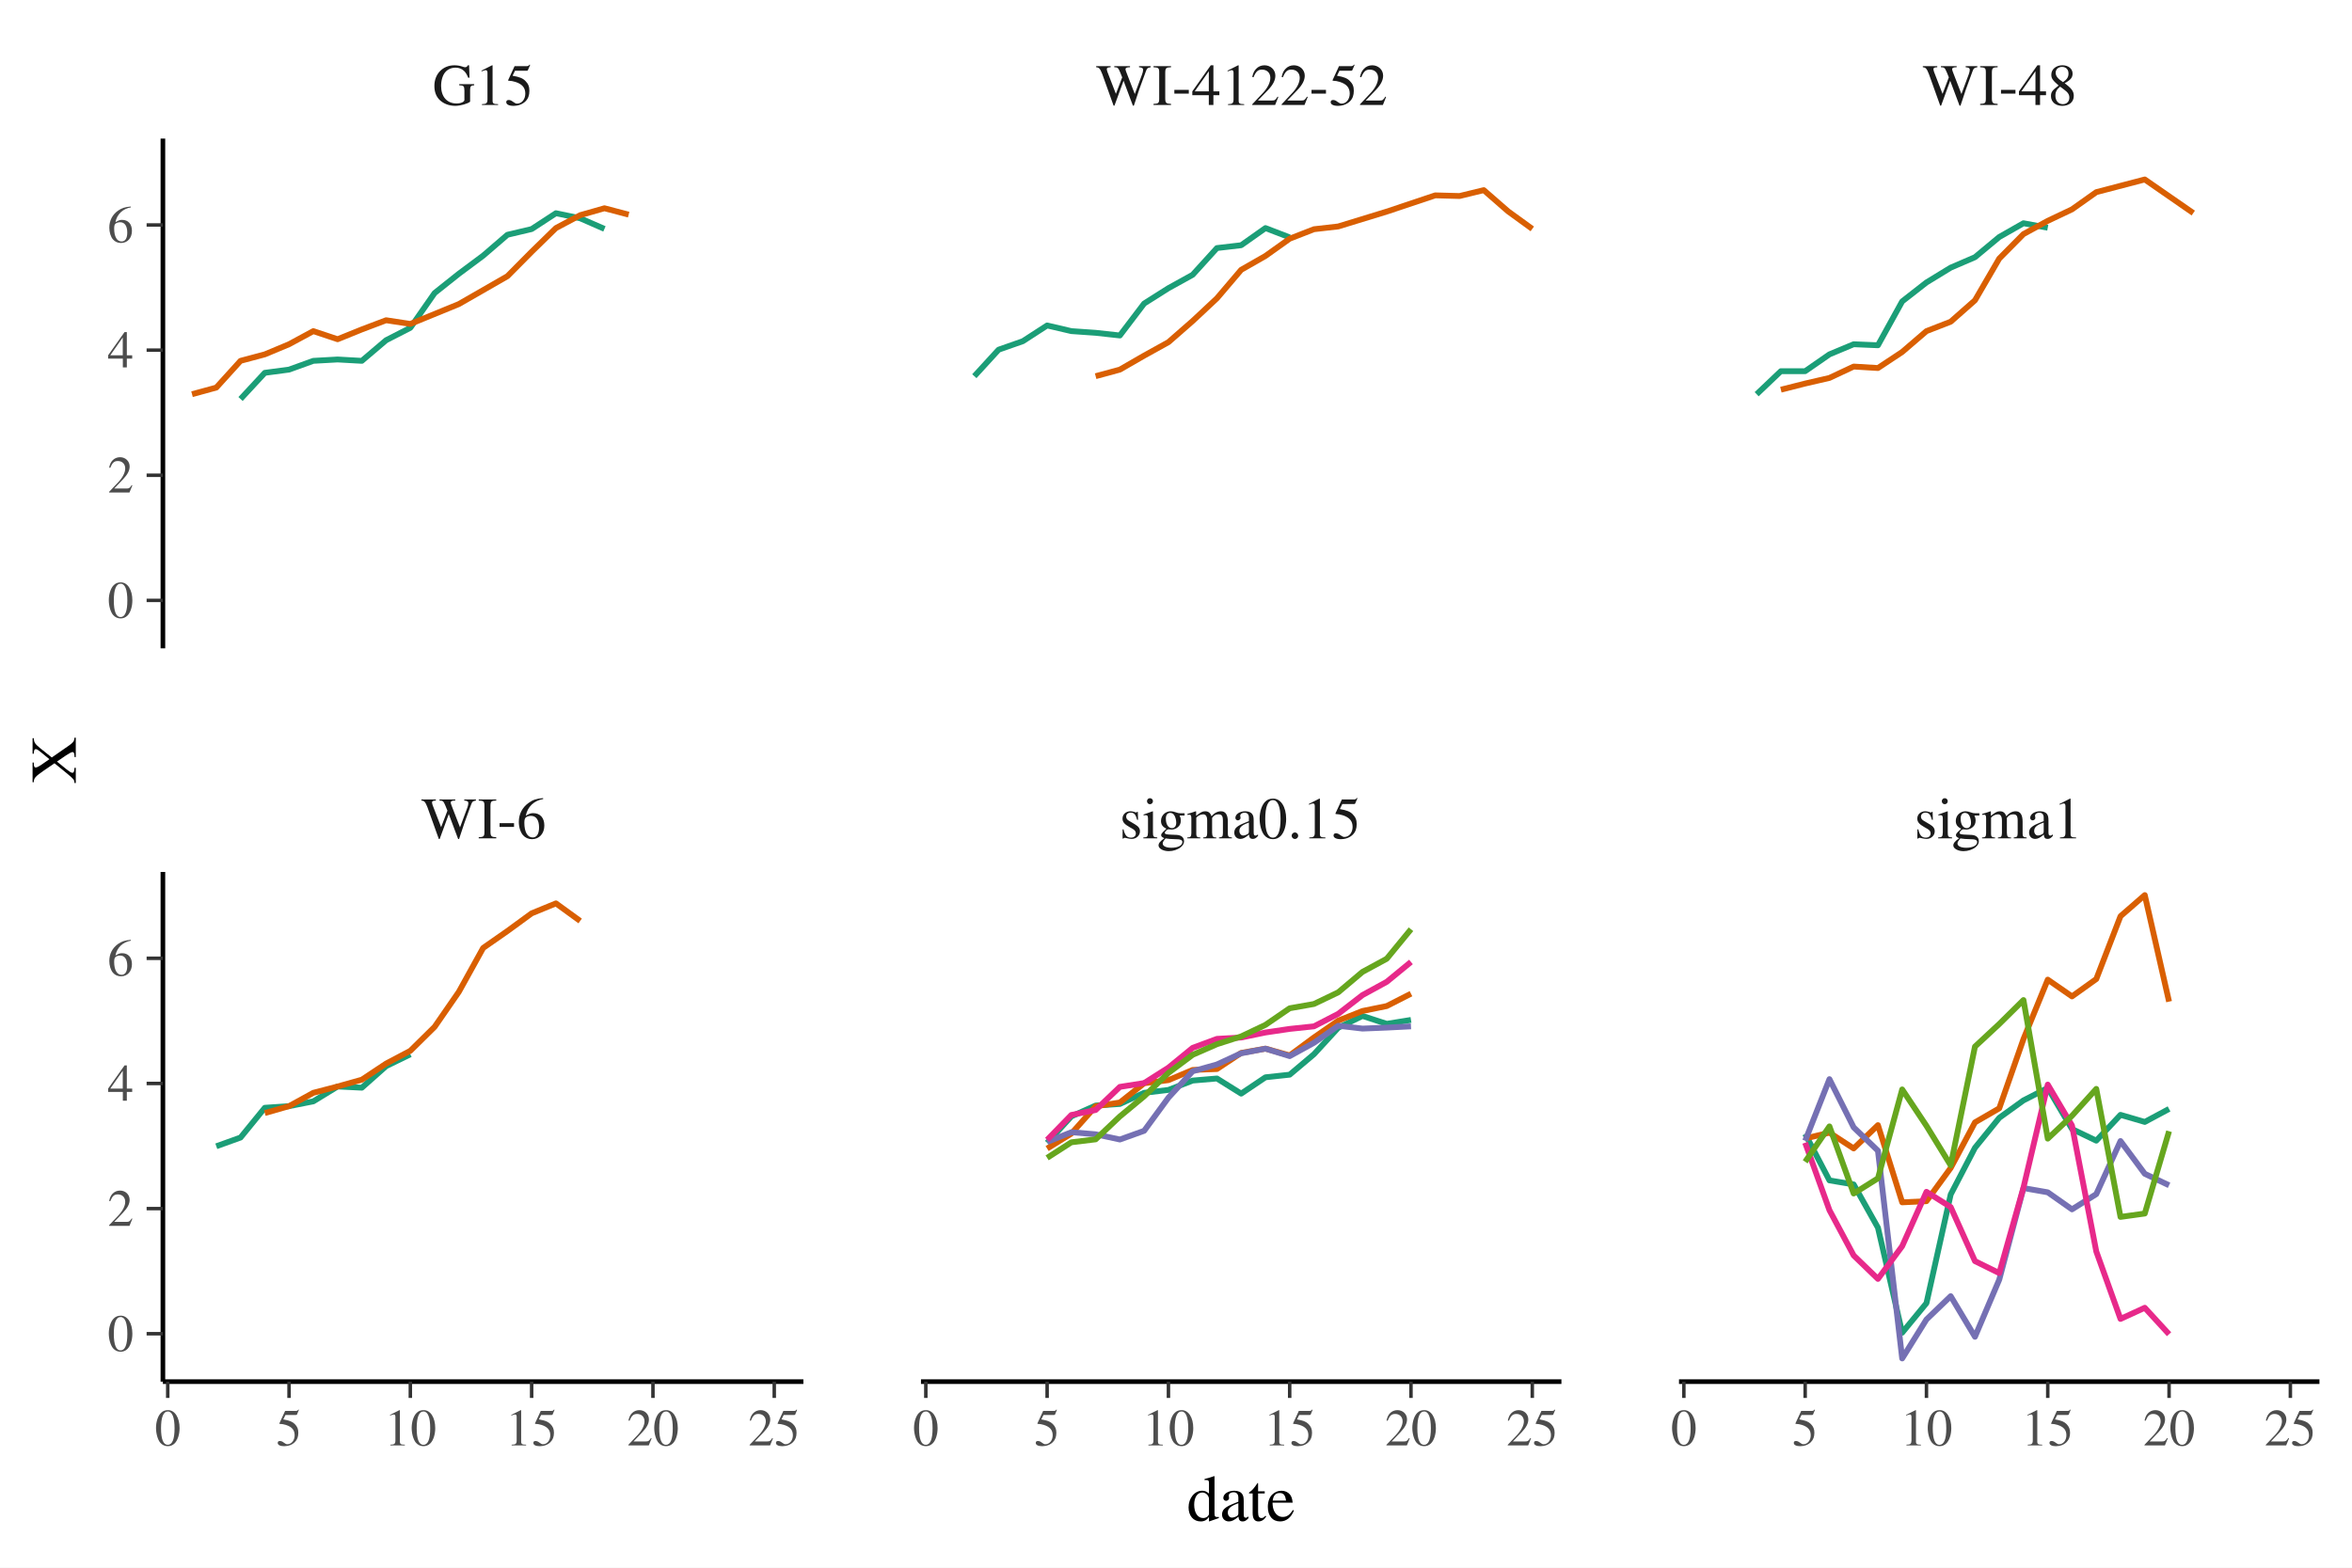
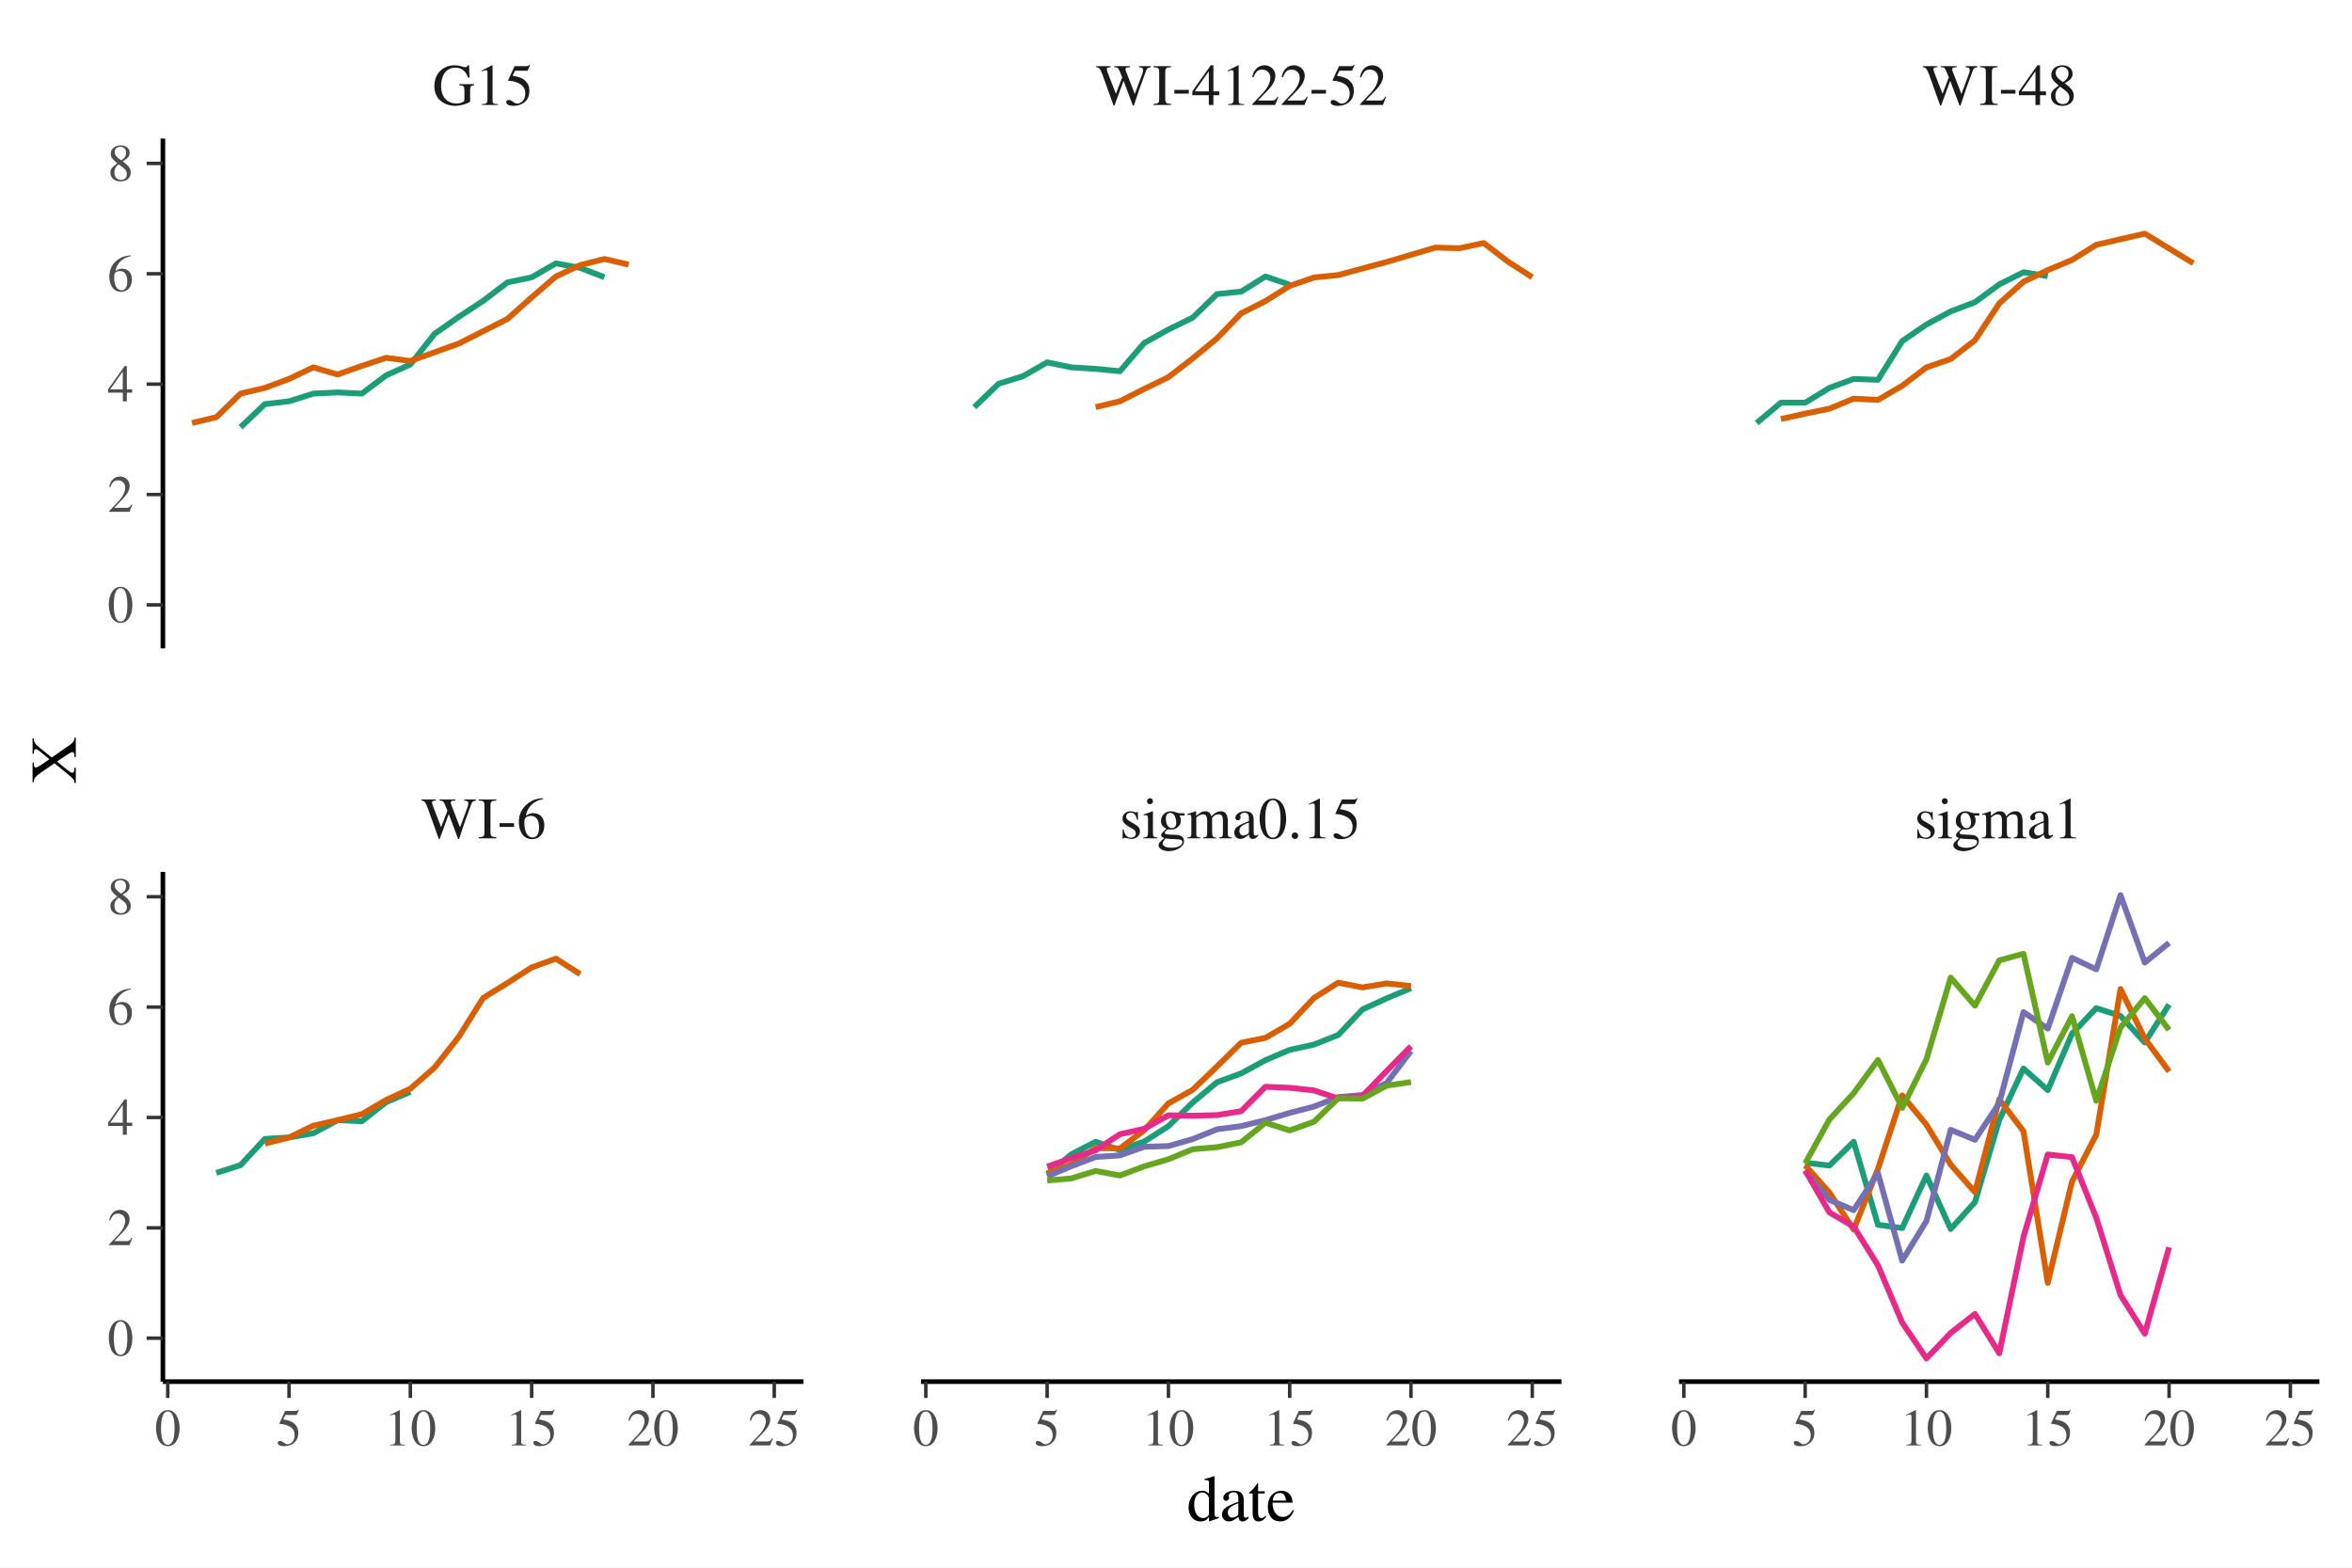
<svg xmlns="http://www.w3.org/2000/svg" viewBox="0 0 432.00 288.00">
  <defs>
    <style type="text/css">
    line, polyline, path, rect, circle {
      fill: none;
      stroke: #000000;
      stroke-linecap: round;
      stroke-linejoin: round;
      stroke-miterlimit: 10.00;
    }
  </style>
  </defs>
  <rect width="100%" height="100%" style="stroke: none; fill: #FFFFFF;" />
  <defs>
    <clipPath id="cpMjkuOTIzN3wxNDcuNTU3fDExOS4wOTd8MjUuNDYzNw==">
      <rect x="29.92" y="25.46" width="117.63" height="93.63" />
    </clipPath>
  </defs>
-   <polyline points="44.18,73.30 48.64,68.49 53.09,67.90 57.55,66.29 62.01,66.04 66.46,66.29 70.92,62.50 75.37,60.22 79.83,53.83 84.28,50.29 88.74,46.97 93.20,43.13 97.65,42.08 102.11,39.17 106.56,40.10 111.02,42.05 " style="stroke-width: 1.07; stroke: #1B9E77; stroke-linecap: butt;" clip-path="url(#cpMjkuOTIzN3wxNDcuNTU3fDExOS4wOTd8MjUuNDYzNw==)" />
-   <polyline points="35.27,72.42 39.73,71.20 44.18,66.29 48.64,65.10 53.09,63.24 57.55,60.83 62.01,62.32 66.46,60.52 70.92,58.83 75.37,59.51 84.28,55.86 93.20,50.74 97.65,46.25 102.11,41.90 106.56,39.53 111.02,38.26 115.47,39.43 " style="stroke-width: 1.07; stroke: #D95F02; stroke-linecap: butt;" clip-path="url(#cpMjkuOTIzN3wxNDcuNTU3fDExOS4wOTd8MjUuNDYzNw==)" />
+   <polyline points="44.18,78.49 48.64,74.24 53.09,73.72 57.55,72.31 62.01,72.09 66.46,72.31 70.92,68.96 75.37,66.95 79.83,61.32 84.28,58.20 88.74,55.27 93.20,51.88 97.65,50.95 102.11,48.38 106.56,49.21 111.02,50.93 " style="stroke-width: 1.07; stroke: #1B9E77; stroke-linecap: butt;" clip-path="url(#cpMjkuOTIzN3wxNDcuNTU3fDExOS4wOTd8MjUuNDYzNw==)" />
+   <polyline points="35.27,77.71 39.73,76.64 44.18,72.31 48.64,71.26 53.09,69.61 57.55,67.49 62.01,68.80 66.46,67.22 70.92,65.73 75.37,66.32 84.28,63.11 93.20,58.59 97.65,54.63 102.11,50.79 106.56,48.70 111.02,47.58 115.47,48.62 " style="stroke-width: 1.07; stroke: #D95F02; stroke-linecap: butt;" clip-path="url(#cpMjkuOTIzN3wxNDcuNTU3fDExOS4wOTd8MjUuNDYzNw==)" />
  <defs>
    <clipPath id="cpMHw0MzJ8Mjg4fDA=">
      <rect x="0.00" y="0.00" width="432.00" height="288.00" />
    </clipPath>
  </defs>
  <defs>
    <clipPath id="cpMjkuOTIzN3wxNDcuNTU3fDI1My44MTZ8MTYwLjE4Mw==">
      <rect x="29.92" y="160.18" width="117.63" height="93.63" />
    </clipPath>
  </defs>
-   <polyline points="39.73,210.58 44.18,208.98 48.64,203.51 53.09,203.21 57.55,202.33 62.01,199.60 66.46,199.82 70.92,195.86 75.37,193.69 " style="stroke-width: 1.07; stroke: #1B9E77; stroke-linecap: butt;" clip-path="url(#cpMjkuOTIzN3wxNDcuNTU3fDI1My44MTZ8MTYwLjE4Mw==)" />
-   <polyline points="48.64,204.48 53.09,203.21 57.55,200.76 62.01,199.60 66.46,198.35 70.92,195.39 75.37,193.04 79.83,188.64 84.28,182.21 88.74,174.15 93.20,171.04 97.65,167.79 102.11,165.96 106.56,169.19 " style="stroke-width: 1.07; stroke: #D95F02; stroke-linecap: butt;" clip-path="url(#cpMjkuOTIzN3wxNDcuNTU3fDI1My44MTZ8MTYwLjE4Mw==)" />
+   <polyline points="39.73,215.47 44.18,214.05 48.64,209.23 53.09,208.96 57.55,208.19 62.01,205.78 66.46,205.98 70.92,202.48 75.37,200.57 " style="stroke-width: 1.07; stroke: #1B9E77; stroke-linecap: butt;" clip-path="url(#cpMjkuOTIzN3wxNDcuNTU3fDI1My44MTZ8MTYwLjE4Mw==)" />
+   <polyline points="48.64,210.09 53.09,208.96 57.55,206.81 62.01,205.78 66.46,204.68 70.92,202.07 75.37,200.00 79.83,196.11 84.28,190.45 88.74,183.34 93.20,180.59 97.65,177.72 102.11,176.11 106.56,178.96 " style="stroke-width: 1.07; stroke: #D95F02; stroke-linecap: butt;" clip-path="url(#cpMjkuOTIzN3wxNDcuNTU3fDI1My44MTZ8MTYwLjE4Mw==)" />
  <defs>
    <clipPath id="cpMHw0MzJ8Mjg4fDA=">
      <rect x="0.00" y="0.00" width="432.00" height="288.00" />
    </clipPath>
  </defs>
  <defs>
    <clipPath id="cpMTY5LjE1N3wyODYuNzl8MTE5LjA5N3wyNS40NjM3">
      <rect x="169.16" y="25.46" width="117.63" height="93.63" />
    </clipPath>
  </defs>
-   <polyline points="178.96,69.11 183.42,64.24 187.87,62.68 192.33,59.79 196.78,60.83 201.24,61.14 205.69,61.63 210.15,55.76 214.61,52.94 219.06,50.48 223.52,45.57 227.97,45.05 232.43,41.90 236.88,43.61 " style="stroke-width: 1.07; stroke: #1B9E77; stroke-linecap: butt;" clip-path="url(#cpMTY5LjE1N3wyODYuNzl8MTE5LjA5N3wyNS40NjM3)" />
-   <polyline points="201.24,69.11 205.69,67.90 210.15,65.33 214.61,62.86 219.06,58.97 223.52,54.80 227.97,49.57 232.43,47.02 236.88,43.85 241.34,42.11 245.80,41.60 254.71,38.87 263.62,35.89 268.08,36.01 272.53,34.93 276.99,38.82 281.44,42.05 " style="stroke-width: 1.07; stroke: #D95F02; stroke-linecap: butt;" clip-path="url(#cpMTY5LjE1N3wyODYuNzl8MTE5LjA5N3wyNS40NjM3)" />
+   <polyline points="178.96,74.79 183.42,70.50 187.87,69.12 192.33,66.57 196.78,67.49 201.24,67.76 205.69,68.20 210.15,63.02 214.61,60.53 219.06,58.36 223.52,54.03 227.97,53.57 232.43,50.79 236.88,52.30 " style="stroke-width: 1.07; stroke: #1B9E77; stroke-linecap: butt;" clip-path="url(#cpMTY5LjE1N3wyODYuNzl8MTE5LjA5N3wyNS40NjM3)" />
+   <polyline points="201.24,74.79 205.69,73.72 210.15,71.46 214.61,69.28 219.06,65.85 223.52,62.17 227.97,57.56 232.43,55.31 236.88,52.52 241.34,50.98 245.80,50.53 254.71,48.12 263.62,45.49 268.08,45.60 272.53,44.65 276.99,48.08 281.44,50.93 " style="stroke-width: 1.07; stroke: #D95F02; stroke-linecap: butt;" clip-path="url(#cpMTY5LjE1N3wyODYuNzl8MTE5LjA5N3wyNS40NjM3)" />
  <defs>
    <clipPath id="cpMHw0MzJ8Mjg4fDA=">
      <rect x="0.00" y="0.00" width="432.00" height="288.00" />
    </clipPath>
  </defs>
  <defs>
    <clipPath id="cpMTY5LjE1N3wyODYuNzl8MjUzLjgxNnwxNjAuMTgz">
      <rect x="169.16" y="160.18" width="117.63" height="93.63" />
    </clipPath>
  </defs>
-   <polyline points="192.33,209.95 196.78,205.09 201.24,203.10 205.69,202.81 210.15,200.76 214.61,200.23 219.06,198.51 223.52,198.13 227.97,200.91 232.43,197.91 236.88,197.43 241.34,193.67 245.80,188.81 250.25,186.64 254.71,188.09 259.16,187.37 " style="stroke-width: 1.07; stroke: #1B9E77; stroke-linecap: butt;" clip-path="url(#cpMTY5LjE1N3wyODYuNzl8MjUzLjgxNnwxNjAuMTgz)" />
-   <polyline points="192.33,211.00 196.78,208.25 201.24,203.24 205.69,202.54 210.15,199.00 214.61,198.43 219.06,196.56 223.52,196.39 227.97,193.43 232.43,192.64 236.88,193.89 241.34,190.59 245.80,187.50 250.25,185.73 254.71,184.82 259.16,182.55 " style="stroke-width: 1.07; stroke: #D95F02; stroke-linecap: butt;" clip-path="url(#cpMTY5LjE1N3wyODYuNzl8MjUzLjgxNnwxNjAuMTgz)" />
-   <polyline points="192.33,209.79 196.78,208.00 201.24,208.38 205.69,209.34 210.15,207.74 214.61,201.65 219.06,196.80 223.52,195.55 227.97,193.50 232.43,192.65 236.88,194.02 241.34,191.57 245.80,188.44 250.25,188.96 254.71,188.78 259.16,188.55 " style="stroke-width: 1.07; stroke: #7570B3; stroke-linecap: butt;" clip-path="url(#cpMTY5LjE1N3wyODYuNzl8MjUzLjgxNnwxNjAuMTgz)" />
-   <polyline points="192.33,209.40 196.78,204.83 201.24,203.92 205.69,199.67 210.15,198.97 214.61,196.14 219.06,192.50 223.52,190.85 227.97,190.60 232.43,189.68 236.88,189.02 241.34,188.55 245.80,186.25 250.25,182.81 254.71,180.37 259.16,176.72 " style="stroke-width: 1.07; stroke: #E7298A; stroke-linecap: butt;" clip-path="url(#cpMTY5LjE1N3wyODYuNzl8MjUzLjgxNnwxNjAuMTgz)" />
-   <polyline points="192.33,212.71 196.78,209.85 201.24,209.31 205.69,205.10 210.15,201.40 214.61,197.10 219.06,193.78 223.52,191.83 227.97,190.40 232.43,188.28 236.88,185.23 241.34,184.44 245.80,182.30 250.25,178.55 254.71,176.13 259.16,170.71 " style="stroke-width: 1.07; stroke: #66A61E; stroke-linecap: butt;" clip-path="url(#cpMTY5LjE1N3wyODYuNzl8MjUzLjgxNnwxNjAuMTgz)" />
+   <polyline points="192.33,215.72 196.78,212.05 201.24,209.75 205.69,211.27 210.15,209.72 214.61,206.88 219.06,202.55 223.52,198.82 227.97,197.19 232.43,194.76 236.88,192.87 241.34,191.90 245.80,190.13 250.25,185.44 254.71,183.40 259.16,181.54 " style="stroke-width: 1.07; stroke: #1B9E77; stroke-linecap: butt;" clip-path="url(#cpMTY5LjE1N3wyODYuNzl8MjUzLjgxNnwxNjAuMTgz)" />
+   <polyline points="192.33,215.55 196.78,213.92 201.24,210.90 205.69,210.99 210.15,207.65 214.61,202.70 219.06,200.21 223.52,195.93 227.97,191.56 232.43,190.66 236.88,188.08 241.34,183.34 245.80,180.53 250.25,181.40 254.71,180.66 259.16,181.14 " style="stroke-width: 1.07; stroke: #D95F02; stroke-linecap: butt;" clip-path="url(#cpMTY5LjE1N3wyODYuNzl8MjUzLjgxNnwxNjAuMTgz)" />
+   <polyline points="192.33,216.11 196.78,214.23 201.24,212.55 205.69,212.26 210.15,210.68 214.61,210.54 219.06,209.27 223.52,207.47 227.97,206.88 232.43,205.78 236.88,204.45 241.34,203.29 245.80,201.54 250.25,201.17 254.71,198.94 259.16,193.08 " style="stroke-width: 1.07; stroke: #7570B3; stroke-linecap: butt;" clip-path="url(#cpMTY5LjE1N3wyODYuNzl8MjUzLjgxNnwxNjAuMTgz)" />
+   <polyline points="192.33,214.33 196.78,212.74 201.24,211.33 205.69,208.37 210.15,207.37 214.61,204.89 219.06,204.97 223.52,204.86 227.97,204.13 232.43,199.65 236.88,199.84 241.34,200.32 245.80,201.81 250.25,201.33 254.71,196.73 259.16,192.21 " style="stroke-width: 1.07; stroke: #E7298A; stroke-linecap: butt;" clip-path="url(#cpMTY5LjE1N3wyODYuNzl8MjUzLjgxNnwxNjAuMTgz)" />
+   <polyline points="192.33,216.86 196.78,216.49 201.24,215.11 205.69,215.95 210.15,214.27 214.61,212.96 219.06,211.13 223.52,210.75 227.97,209.85 232.43,206.25 236.88,207.67 241.34,206.08 245.80,201.75 250.25,201.84 254.71,199.43 259.16,198.79 " style="stroke-width: 1.07; stroke: #66A61E; stroke-linecap: butt;" clip-path="url(#cpMTY5LjE1N3wyODYuNzl8MjUzLjgxNnwxNjAuMTgz)" />
  <defs>
    <clipPath id="cpMHw0MzJ8Mjg4fDA=">
      <rect x="0.00" y="0.00" width="432.00" height="288.00" />
    </clipPath>
  </defs>
  <defs>
    <clipPath id="cpMzA4LjM5fDQyNi4wMjJ8MTE5LjA5N3wyNS40NjM3">
      <rect x="308.39" y="25.46" width="117.63" height="93.63" />
    </clipPath>
  </defs>
-   <polyline points="322.65,72.42 327.10,68.19 331.56,68.19 336.02,65.10 340.47,63.24 344.93,63.43 349.38,55.37 353.84,51.89 358.29,49.17 362.75,47.25 367.21,43.54 371.66,41.01 376.12,41.84 " style="stroke-width: 1.07; stroke: #1B9E77; stroke-linecap: butt;" clip-path="url(#cpMzA4LjM5fDQyNi4wMjJ8MTE5LjA5N3wyNS40NjM3)" />
-   <polyline points="327.10,71.59 331.56,70.46 336.02,69.43 340.47,67.34 344.93,67.61 349.38,64.66 353.84,60.83 358.29,59.10 362.75,55.17 367.21,47.50 371.66,43.00 376.12,40.57 380.57,38.46 385.03,35.30 393.94,32.97 402.85,39.14 " style="stroke-width: 1.07; stroke: #D95F02; stroke-linecap: butt;" clip-path="url(#cpMzA4LjM5fDQyNi4wMjJ8MTE5LjA5N3wyNS40NjM3)" />
+   <polyline points="322.65,77.71 327.10,73.98 331.56,73.98 336.02,71.26 340.47,69.61 344.93,69.78 349.38,62.67 353.84,59.61 358.29,57.21 362.75,55.52 367.21,52.24 371.66,50.01 376.12,50.74 " style="stroke-width: 1.07; stroke: #1B9E77; stroke-linecap: butt;" clip-path="url(#cpMzA4LjM5fDQyNi4wMjJ8MTE5LjA5N3wyNS40NjM3)" />
+   <polyline points="327.10,76.98 331.56,75.99 336.02,75.08 340.47,73.23 344.93,73.47 349.38,70.87 353.84,67.49 358.29,65.96 362.75,62.50 367.21,55.73 371.66,51.76 376.12,49.62 380.57,47.76 385.03,44.97 393.94,42.92 402.85,48.36 " style="stroke-width: 1.07; stroke: #D95F02; stroke-linecap: butt;" clip-path="url(#cpMzA4LjM5fDQyNi4wMjJ8MTE5LjA5N3wyNS40NjM3)" />
  <defs>
    <clipPath id="cpMHw0MzJ8Mjg4fDA=">
      <rect x="0.00" y="0.00" width="432.00" height="288.00" />
    </clipPath>
  </defs>
  <defs>
    <clipPath id="cpMzA4LjM5fDQyNi4wMjJ8MjUzLjgxNnwxNjAuMTgz">
      <rect x="308.39" y="160.18" width="117.63" height="93.63" />
    </clipPath>
  </defs>
-   <polyline points="331.56,208.31 336.02,216.85 340.47,217.59 344.93,225.54 349.38,244.83 353.84,239.40 358.29,219.44 362.75,210.86 367.21,205.36 371.66,202.15 376.12,199.87 380.57,207.41 385.03,209.55 389.48,204.81 393.94,206.11 398.40,203.72 " style="stroke-width: 1.07; stroke: #1B9E77; stroke-linecap: butt;" clip-path="url(#cpMzA4LjM5fDQyNi4wMjJ8MjUzLjgxNnwxNjAuMTgz)" />
-   <polyline points="331.56,209.15 336.02,208.08 340.47,210.98 344.93,206.70 349.38,220.88 353.84,220.67 358.29,214.57 362.75,206.19 367.21,203.61 371.66,190.88 376.12,179.97 380.57,183.05 385.03,179.86 389.48,168.32 393.94,164.44 398.40,184.01 " style="stroke-width: 1.07; stroke: #D95F02; stroke-linecap: butt;" clip-path="url(#cpMzA4LjM5fDQyNi4wMjJ8MjUzLjgxNnwxNjAuMTgz)" />
-   <polyline points="331.56,209.57 336.02,198.25 340.47,207.11 344.93,211.40 349.38,249.56 353.84,242.40 358.29,238.12 362.75,245.58 367.21,235.08 371.66,218.26 376.12,219.04 380.57,222.17 385.03,219.37 389.48,209.62 393.94,215.64 398.40,217.75 " style="stroke-width: 1.07; stroke: #7570B3; stroke-linecap: butt;" clip-path="url(#cpMzA4LjM5fDQyNi4wMjJ8MjUzLjgxNnwxNjAuMTgz)" />
-   <polyline points="331.56,209.93 336.02,222.32 340.47,230.64 344.93,234.95 349.38,228.93 353.84,218.95 358.29,221.75 362.75,231.68 367.21,233.88 371.66,218.17 376.12,199.25 380.57,206.77 385.03,229.90 389.48,242.30 393.94,240.25 398.40,245.11 " style="stroke-width: 1.07; stroke: #E7298A; stroke-linecap: butt;" clip-path="url(#cpMzA4LjM5fDQyNi4wMjJ8MjUzLjgxNnwxNjAuMTgz)" />
-   <polyline points="331.56,213.43 336.02,206.93 340.47,219.26 344.93,216.47 349.38,200.14 353.84,206.83 358.29,214.08 362.75,192.27 367.21,188.12 371.66,183.72 376.12,209.18 380.57,204.98 385.03,200.04 389.48,223.56 393.94,222.94 398.40,207.82 " style="stroke-width: 1.07; stroke: #66A61E; stroke-linecap: butt;" clip-path="url(#cpMzA4LjM5fDQyNi4wMjJ8MjUzLjgxNnwxNjAuMTgz)" />
+   <polyline points="331.56,213.60 336.02,214.12 340.47,209.75 344.93,225.01 349.38,225.61 353.84,215.95 358.29,225.79 362.75,220.84 367.21,205.74 371.66,196.30 376.12,200.26 380.57,189.90 385.03,185.21 389.48,186.64 393.94,191.52 398.40,184.55 " style="stroke-width: 1.07; stroke: #1B9E77; stroke-linecap: butt;" clip-path="url(#cpMzA4LjM5fDQyNi4wMjJ8MjUzLjgxNnwxNjAuMTgz)" />
+   <polyline points="331.56,214.07 336.02,219.09 340.47,225.89 344.93,214.74 349.38,201.22 353.84,206.63 358.29,213.95 362.75,219.02 367.21,201.94 371.66,207.82 376.12,235.67 380.57,217.07 385.03,208.45 389.48,181.69 393.94,190.79 398.40,196.84 " style="stroke-width: 1.07; stroke: #D95F02; stroke-linecap: butt;" clip-path="url(#cpMzA4LjM5fDQyNi4wMjJ8MjUzLjgxNnwxNjAuMTgz)" />
+   <polyline points="331.56,215.18 336.02,220.43 340.47,222.31 344.93,215.52 349.38,231.59 353.84,224.31 358.29,207.56 362.75,209.39 367.21,202.64 371.66,185.93 376.12,188.97 380.57,175.97 385.03,178.08 389.48,164.44 393.94,176.84 398.40,173.21 " style="stroke-width: 1.07; stroke: #7570B3; stroke-linecap: butt;" clip-path="url(#cpMzA4LjM5fDQyNi4wMjJ8MjUzLjgxNnwxNjAuMTgz)" />
+   <polyline points="331.56,215.01 336.02,222.74 340.47,225.33 344.93,232.46 349.38,242.97 353.84,249.56 358.29,244.88 362.75,241.38 367.21,248.61 371.66,227.22 376.12,212.09 380.57,212.58 385.03,223.72 389.48,237.91 393.94,245.01 398.40,229.14 " style="stroke-width: 1.07; stroke: #E7298A; stroke-linecap: butt;" clip-path="url(#cpMzA4LjM5fDQyNi4wMjJ8MjUzLjgxNnwxNjAuMTgz)" />
+   <polyline points="331.56,213.73 336.02,205.65 340.47,200.83 344.93,194.72 349.38,203.53 353.84,194.58 358.29,179.60 362.75,184.76 367.21,176.43 371.66,175.22 376.12,195.21 380.57,186.68 385.03,202.22 389.48,188.78 393.94,183.37 398.40,189.21 " style="stroke-width: 1.07; stroke: #66A61E; stroke-linecap: butt;" clip-path="url(#cpMzA4LjM5fDQyNi4wMjJ8MjUzLjgxNnwxNjAuMTgz)" />
  <defs>
    <clipPath id="cpMHw0MzJ8Mjg4fDA=">
      <rect x="0.00" y="0.00" width="432.00" height="288.00" />
    </clipPath>
  </defs>
  <defs>
    <clipPath id="cpMjkuOTIzN3wxNDcuNTU3fDE2MC4xODN8MTQwLjY5Nw==">
      <rect x="29.92" y="140.70" width="117.63" height="19.49" />
    </clipPath>
  </defs>
  <g clip-path="url(#cpMjkuOTIzN3wxNDcuNTU3fDE2MC4xODN8MTQwLjY5Nw==)">
    <text x="77.35" y="154.01" style="font-size: 10.80px; fill: #1A1A1A; font-family: Times;" textLength="22.78px" lengthAdjust="spacingAndGlyphs">WI-6</text>
  </g>
  <defs>
    <clipPath id="cpMHw0MzJ8Mjg4fDA=">
      <rect x="0.00" y="0.00" width="432.00" height="288.00" />
    </clipPath>
  </defs>
  <defs>
    <clipPath id="cpMTY5LjE1N3wyODYuNzl8MTYwLjE4M3wxNDAuNjk3">
      <rect x="169.16" y="140.70" width="117.63" height="19.49" />
    </clipPath>
  </defs>
  <g clip-path="url(#cpMTY5LjE1N3wyODYuNzl8MTYwLjE4M3wxNDAuNjk3)">
    <text x="205.63" y="154.01" style="font-size: 10.80px; fill: #1A1A1A; font-family: Times;" textLength="44.68px" lengthAdjust="spacingAndGlyphs">sigma0.15</text>
  </g>
  <defs>
    <clipPath id="cpMHw0MzJ8Mjg4fDA=">
      <rect x="0.00" y="0.00" width="432.00" height="288.00" />
    </clipPath>
  </defs>
  <defs>
    <clipPath id="cpMzA4LjM5fDQyNi4wMjJ8MTYwLjE4M3wxNDAuNjk3">
      <rect x="308.39" y="140.70" width="117.63" height="19.49" />
    </clipPath>
  </defs>
  <g clip-path="url(#cpMzA4LjM5fDQyNi4wMjJ8MTYwLjE4M3wxNDAuNjk3)">
    <text x="351.61" y="154.01" style="font-size: 10.80px; fill: #1A1A1A; font-family: Times;" textLength="31.19px" lengthAdjust="spacingAndGlyphs">sigma1</text>
  </g>
  <defs>
    <clipPath id="cpMHw0MzJ8Mjg4fDA=">
      <rect x="0.00" y="0.00" width="432.00" height="288.00" />
    </clipPath>
  </defs>
  <defs>
    <clipPath id="cpMjkuOTIzN3wxNDcuNTU3fDI1LjQ2Mzd8NS45Nzc1OA==">
      <rect x="29.92" y="5.98" width="117.63" height="19.49" />
    </clipPath>
  </defs>
  <g clip-path="url(#cpMjkuOTIzN3wxNDcuNTU3fDI1LjQ2Mzd8NS45Nzc1OA==)">
    <text x="79.44" y="19.29" style="font-size: 10.80px; fill: #1A1A1A; font-family: Times;" textLength="18.59px" lengthAdjust="spacingAndGlyphs">G15</text>
  </g>
  <defs>
    <clipPath id="cpMHw0MzJ8Mjg4fDA=">
      <rect x="0.00" y="0.00" width="432.00" height="288.00" />
    </clipPath>
  </defs>
  <defs>
    <clipPath id="cpMTY5LjE1N3wyODYuNzl8MjUuNDYzN3w1Ljk3NzU4">
      <rect x="169.16" y="5.98" width="117.63" height="19.49" />
    </clipPath>
  </defs>
  <g clip-path="url(#cpMTY5LjE1N3wyODYuNzl8MjUuNDYzN3w1Ljk3NzU4)">
    <text x="201.29" y="19.29" style="font-size: 10.80px; fill: #1A1A1A; font-family: Times;" textLength="53.37px" lengthAdjust="spacingAndGlyphs">WI-4122-52</text>
  </g>
  <defs>
    <clipPath id="cpMHw0MzJ8Mjg4fDA=">
      <rect x="0.00" y="0.00" width="432.00" height="288.00" />
    </clipPath>
  </defs>
  <defs>
    <clipPath id="cpMzA4LjM5fDQyNi4wMjJ8MjUuNDYzN3w1Ljk3NzU4">
      <rect x="308.39" y="5.98" width="117.63" height="19.49" />
    </clipPath>
  </defs>
  <g clip-path="url(#cpMzA4LjM5fDQyNi4wMjJ8MjUuNDYzN3w1Ljk3NzU4)">
    <text x="353.12" y="19.29" style="font-size: 10.80px; fill: #1A1A1A; font-family: Times;" textLength="28.18px" lengthAdjust="spacingAndGlyphs">WI-48</text>
  </g>
  <defs>
    <clipPath id="cpMHw0MzJ8Mjg4fDA=">
      <rect x="0.00" y="0.00" width="432.00" height="288.00" />
    </clipPath>
  </defs>
  <polyline points="29.92,253.82 147.56,253.82 " style="stroke-width: 0.85; stroke-linecap: butt;" clip-path="url(#cpMHw0MzJ8Mjg4fDA=)" />
  <polyline points="30.81,256.81 30.81,253.82 " style="stroke-width: 0.64; stroke: #333333; stroke-linecap: butt;" clip-path="url(#cpMHw0MzJ8Mjg4fDA=)" />
  <polyline points="53.09,256.81 53.09,253.82 " style="stroke-width: 0.64; stroke: #333333; stroke-linecap: butt;" clip-path="url(#cpMHw0MzJ8Mjg4fDA=)" />
  <polyline points="75.37,256.81 75.37,253.82 " style="stroke-width: 0.64; stroke: #333333; stroke-linecap: butt;" clip-path="url(#cpMHw0MzJ8Mjg4fDA=)" />
  <polyline points="97.65,256.81 97.65,253.82 " style="stroke-width: 0.64; stroke: #333333; stroke-linecap: butt;" clip-path="url(#cpMHw0MzJ8Mjg4fDA=)" />
  <polyline points="119.93,256.81 119.93,253.82 " style="stroke-width: 0.64; stroke: #333333; stroke-linecap: butt;" clip-path="url(#cpMHw0MzJ8Mjg4fDA=)" />
  <polyline points="142.21,256.81 142.21,253.82 " style="stroke-width: 0.64; stroke: #333333; stroke-linecap: butt;" clip-path="url(#cpMHw0MzJ8Mjg4fDA=)" />
  <g clip-path="url(#cpMHw0MzJ8Mjg4fDA=)">
    <text x="28.42" y="265.54" style="font-size: 9.60px; fill: #4D4D4D; font-family: Times;" textLength="4.80px" lengthAdjust="spacingAndGlyphs">0</text>
  </g>
  <g clip-path="url(#cpMHw0MzJ8Mjg4fDA=)">
    <text x="50.70" y="265.54" style="font-size: 9.60px; fill: #4D4D4D; font-family: Times;" textLength="4.80px" lengthAdjust="spacingAndGlyphs">5</text>
  </g>
  <g clip-path="url(#cpMHw0MzJ8Mjg4fDA=)">
    <text x="70.58" y="265.54" style="font-size: 9.60px; fill: #4D4D4D; font-family: Times;" textLength="9.59px" lengthAdjust="spacingAndGlyphs">10</text>
  </g>
  <g clip-path="url(#cpMHw0MzJ8Mjg4fDA=)">
    <text x="92.85" y="265.54" style="font-size: 9.60px; fill: #4D4D4D; font-family: Times;" textLength="9.59px" lengthAdjust="spacingAndGlyphs">15</text>
  </g>
  <g clip-path="url(#cpMHw0MzJ8Mjg4fDA=)">
    <text x="115.13" y="265.54" style="font-size: 9.60px; fill: #4D4D4D; font-family: Times;" textLength="9.59px" lengthAdjust="spacingAndGlyphs">20</text>
  </g>
  <g clip-path="url(#cpMHw0MzJ8Mjg4fDA=)">
    <text x="137.41" y="265.54" style="font-size: 9.60px; fill: #4D4D4D; font-family: Times;" textLength="9.59px" lengthAdjust="spacingAndGlyphs">25</text>
  </g>
  <polyline points="169.16,253.82 286.79,253.82 " style="stroke-width: 0.85; stroke-linecap: butt;" clip-path="url(#cpMHw0MzJ8Mjg4fDA=)" />
  <polyline points="170.05,256.81 170.05,253.82 " style="stroke-width: 0.64; stroke: #333333; stroke-linecap: butt;" clip-path="url(#cpMHw0MzJ8Mjg4fDA=)" />
  <polyline points="192.33,256.81 192.33,253.82 " style="stroke-width: 0.64; stroke: #333333; stroke-linecap: butt;" clip-path="url(#cpMHw0MzJ8Mjg4fDA=)" />
  <polyline points="214.61,256.81 214.61,253.82 " style="stroke-width: 0.64; stroke: #333333; stroke-linecap: butt;" clip-path="url(#cpMHw0MzJ8Mjg4fDA=)" />
  <polyline points="236.88,256.81 236.88,253.82 " style="stroke-width: 0.64; stroke: #333333; stroke-linecap: butt;" clip-path="url(#cpMHw0MzJ8Mjg4fDA=)" />
  <polyline points="259.16,256.81 259.16,253.82 " style="stroke-width: 0.64; stroke: #333333; stroke-linecap: butt;" clip-path="url(#cpMHw0MzJ8Mjg4fDA=)" />
  <polyline points="281.44,256.81 281.44,253.82 " style="stroke-width: 0.64; stroke: #333333; stroke-linecap: butt;" clip-path="url(#cpMHw0MzJ8Mjg4fDA=)" />
  <g clip-path="url(#cpMHw0MzJ8Mjg4fDA=)">
    <text x="167.65" y="265.54" style="font-size: 9.60px; fill: #4D4D4D; font-family: Times;" textLength="4.80px" lengthAdjust="spacingAndGlyphs">0</text>
  </g>
  <g clip-path="url(#cpMHw0MzJ8Mjg4fDA=)">
    <text x="189.93" y="265.54" style="font-size: 9.60px; fill: #4D4D4D; font-family: Times;" textLength="4.80px" lengthAdjust="spacingAndGlyphs">5</text>
  </g>
  <g clip-path="url(#cpMHw0MzJ8Mjg4fDA=)">
    <text x="209.81" y="265.54" style="font-size: 9.60px; fill: #4D4D4D; font-family: Times;" textLength="9.59px" lengthAdjust="spacingAndGlyphs">10</text>
  </g>
  <g clip-path="url(#cpMHw0MzJ8Mjg4fDA=)">
    <text x="232.09" y="265.54" style="font-size: 9.60px; fill: #4D4D4D; font-family: Times;" textLength="9.59px" lengthAdjust="spacingAndGlyphs">15</text>
  </g>
  <g clip-path="url(#cpMHw0MzJ8Mjg4fDA=)">
    <text x="254.37" y="265.54" style="font-size: 9.60px; fill: #4D4D4D; font-family: Times;" textLength="9.59px" lengthAdjust="spacingAndGlyphs">20</text>
  </g>
  <g clip-path="url(#cpMHw0MzJ8Mjg4fDA=)">
    <text x="276.65" y="265.54" style="font-size: 9.60px; fill: #4D4D4D; font-family: Times;" textLength="9.59px" lengthAdjust="spacingAndGlyphs">25</text>
  </g>
  <polyline points="308.39,253.82 426.02,253.82 " style="stroke-width: 0.85; stroke-linecap: butt;" clip-path="url(#cpMHw0MzJ8Mjg4fDA=)" />
  <polyline points="309.28,256.81 309.28,253.82 " style="stroke-width: 0.64; stroke: #333333; stroke-linecap: butt;" clip-path="url(#cpMHw0MzJ8Mjg4fDA=)" />
  <polyline points="331.56,256.81 331.56,253.82 " style="stroke-width: 0.64; stroke: #333333; stroke-linecap: butt;" clip-path="url(#cpMHw0MzJ8Mjg4fDA=)" />
  <polyline points="353.84,256.81 353.84,253.82 " style="stroke-width: 0.64; stroke: #333333; stroke-linecap: butt;" clip-path="url(#cpMHw0MzJ8Mjg4fDA=)" />
  <polyline points="376.12,256.81 376.12,253.82 " style="stroke-width: 0.64; stroke: #333333; stroke-linecap: butt;" clip-path="url(#cpMHw0MzJ8Mjg4fDA=)" />
  <polyline points="398.40,256.81 398.40,253.82 " style="stroke-width: 0.64; stroke: #333333; stroke-linecap: butt;" clip-path="url(#cpMHw0MzJ8Mjg4fDA=)" />
  <polyline points="420.68,256.81 420.68,253.82 " style="stroke-width: 0.64; stroke: #333333; stroke-linecap: butt;" clip-path="url(#cpMHw0MzJ8Mjg4fDA=)" />
  <g clip-path="url(#cpMHw0MzJ8Mjg4fDA=)">
    <text x="306.88" y="265.54" style="font-size: 9.60px; fill: #4D4D4D; font-family: Times;" textLength="4.80px" lengthAdjust="spacingAndGlyphs">0</text>
  </g>
  <g clip-path="url(#cpMHw0MzJ8Mjg4fDA=)">
    <text x="329.16" y="265.54" style="font-size: 9.60px; fill: #4D4D4D; font-family: Times;" textLength="4.80px" lengthAdjust="spacingAndGlyphs">5</text>
  </g>
  <g clip-path="url(#cpMHw0MzJ8Mjg4fDA=)">
    <text x="349.04" y="265.54" style="font-size: 9.60px; fill: #4D4D4D; font-family: Times;" textLength="9.59px" lengthAdjust="spacingAndGlyphs">10</text>
  </g>
  <g clip-path="url(#cpMHw0MzJ8Mjg4fDA=)">
    <text x="371.32" y="265.54" style="font-size: 9.60px; fill: #4D4D4D; font-family: Times;" textLength="9.59px" lengthAdjust="spacingAndGlyphs">15</text>
  </g>
  <g clip-path="url(#cpMHw0MzJ8Mjg4fDA=)">
    <text x="393.60" y="265.54" style="font-size: 9.60px; fill: #4D4D4D; font-family: Times;" textLength="9.59px" lengthAdjust="spacingAndGlyphs">20</text>
  </g>
  <g clip-path="url(#cpMHw0MzJ8Mjg4fDA=)">
    <text x="415.88" y="265.54" style="font-size: 9.60px; fill: #4D4D4D; font-family: Times;" textLength="9.59px" lengthAdjust="spacingAndGlyphs">25</text>
  </g>
  <polyline points="29.92,119.10 29.92,25.46 " style="stroke-width: 0.85; stroke-linecap: butt;" clip-path="url(#cpMHw0MzJ8Mjg4fDA=)" />
  <g clip-path="url(#cpMHw0MzJ8Mjg4fDA=)">
-     <text x="19.75" y="113.47" style="font-size: 9.60px; fill: #4D4D4D; font-family: Times;" textLength="4.80px" lengthAdjust="spacingAndGlyphs">0</text>
-   </g>
-   <g clip-path="url(#cpMHw0MzJ8Mjg4fDA=)">
-     <text x="19.75" y="90.48" style="font-size: 9.60px; fill: #4D4D4D; font-family: Times;" textLength="4.80px" lengthAdjust="spacingAndGlyphs">2</text>
-   </g>
-   <g clip-path="url(#cpMHw0MzJ8Mjg4fDA=)">
-     <text x="19.75" y="67.49" style="font-size: 9.60px; fill: #4D4D4D; font-family: Times;" textLength="4.80px" lengthAdjust="spacingAndGlyphs">4</text>
-   </g>
-   <g clip-path="url(#cpMHw0MzJ8Mjg4fDA=)">
-     <text x="19.75" y="44.50" style="font-size: 9.60px; fill: #4D4D4D; font-family: Times;" textLength="4.80px" lengthAdjust="spacingAndGlyphs">6</text>
-   </g>
-   <polyline points="26.93,110.30 29.92,110.30 " style="stroke-width: 0.64; stroke: #333333; stroke-linecap: butt;" clip-path="url(#cpMHw0MzJ8Mjg4fDA=)" />
-   <polyline points="26.93,87.31 29.92,87.31 " style="stroke-width: 0.64; stroke: #333333; stroke-linecap: butt;" clip-path="url(#cpMHw0MzJ8Mjg4fDA=)" />
-   <polyline points="26.93,64.32 29.92,64.32 " style="stroke-width: 0.64; stroke: #333333; stroke-linecap: butt;" clip-path="url(#cpMHw0MzJ8Mjg4fDA=)" />
-   <polyline points="26.93,41.33 29.92,41.33 " style="stroke-width: 0.64; stroke: #333333; stroke-linecap: butt;" clip-path="url(#cpMHw0MzJ8Mjg4fDA=)" />
+     <text x="19.75" y="114.29" style="font-size: 9.60px; fill: #4D4D4D; font-family: Times;" textLength="4.80px" lengthAdjust="spacingAndGlyphs">0</text>
+   </g>
+   <g clip-path="url(#cpMHw0MzJ8Mjg4fDA=)">
+     <text x="19.75" y="94.02" style="font-size: 9.60px; fill: #4D4D4D; font-family: Times;" textLength="4.80px" lengthAdjust="spacingAndGlyphs">2</text>
+   </g>
+   <g clip-path="url(#cpMHw0MzJ8Mjg4fDA=)">
+     <text x="19.75" y="73.74" style="font-size: 9.60px; fill: #4D4D4D; font-family: Times;" textLength="4.80px" lengthAdjust="spacingAndGlyphs">4</text>
+   </g>
+   <g clip-path="url(#cpMHw0MzJ8Mjg4fDA=)">
+     <text x="19.75" y="53.47" style="font-size: 9.60px; fill: #4D4D4D; font-family: Times;" textLength="4.80px" lengthAdjust="spacingAndGlyphs">6</text>
+   </g>
+   <g clip-path="url(#cpMHw0MzJ8Mjg4fDA=)">
+     <text x="19.75" y="33.19" style="font-size: 9.60px; fill: #4D4D4D; font-family: Times;" textLength="4.80px" lengthAdjust="spacingAndGlyphs">8</text>
+   </g>
+   <polyline points="26.93,111.12 29.92,111.12 " style="stroke-width: 0.64; stroke: #333333; stroke-linecap: butt;" clip-path="url(#cpMHw0MzJ8Mjg4fDA=)" />
+   <polyline points="26.93,90.85 29.92,90.85 " style="stroke-width: 0.64; stroke: #333333; stroke-linecap: butt;" clip-path="url(#cpMHw0MzJ8Mjg4fDA=)" />
+   <polyline points="26.93,70.57 29.92,70.57 " style="stroke-width: 0.64; stroke: #333333; stroke-linecap: butt;" clip-path="url(#cpMHw0MzJ8Mjg4fDA=)" />
+   <polyline points="26.93,50.29 29.92,50.29 " style="stroke-width: 0.64; stroke: #333333; stroke-linecap: butt;" clip-path="url(#cpMHw0MzJ8Mjg4fDA=)" />
+   <polyline points="26.93,30.02 29.92,30.02 " style="stroke-width: 0.64; stroke: #333333; stroke-linecap: butt;" clip-path="url(#cpMHw0MzJ8Mjg4fDA=)" />
  <polyline points="29.92,253.82 29.92,160.18 " style="stroke-width: 0.85; stroke-linecap: butt;" clip-path="url(#cpMHw0MzJ8Mjg4fDA=)" />
  <g clip-path="url(#cpMHw0MzJ8Mjg4fDA=)">
-     <text x="19.75" y="248.19" style="font-size: 9.60px; fill: #4D4D4D; font-family: Times;" textLength="4.80px" lengthAdjust="spacingAndGlyphs">0</text>
-   </g>
-   <g clip-path="url(#cpMHw0MzJ8Mjg4fDA=)">
-     <text x="19.75" y="225.20" style="font-size: 9.60px; fill: #4D4D4D; font-family: Times;" textLength="4.80px" lengthAdjust="spacingAndGlyphs">2</text>
-   </g>
-   <g clip-path="url(#cpMHw0MzJ8Mjg4fDA=)">
-     <text x="19.75" y="202.21" style="font-size: 9.60px; fill: #4D4D4D; font-family: Times;" textLength="4.80px" lengthAdjust="spacingAndGlyphs">4</text>
-   </g>
-   <g clip-path="url(#cpMHw0MzJ8Mjg4fDA=)">
-     <text x="19.75" y="179.22" style="font-size: 9.60px; fill: #4D4D4D; font-family: Times;" textLength="4.80px" lengthAdjust="spacingAndGlyphs">6</text>
-   </g>
-   <polyline points="26.93,245.02 29.92,245.02 " style="stroke-width: 0.64; stroke: #333333; stroke-linecap: butt;" clip-path="url(#cpMHw0MzJ8Mjg4fDA=)" />
-   <polyline points="26.93,222.03 29.92,222.03 " style="stroke-width: 0.64; stroke: #333333; stroke-linecap: butt;" clip-path="url(#cpMHw0MzJ8Mjg4fDA=)" />
-   <polyline points="26.93,199.04 29.92,199.04 " style="stroke-width: 0.64; stroke: #333333; stroke-linecap: butt;" clip-path="url(#cpMHw0MzJ8Mjg4fDA=)" />
-   <polyline points="26.93,176.05 29.92,176.05 " style="stroke-width: 0.64; stroke: #333333; stroke-linecap: butt;" clip-path="url(#cpMHw0MzJ8Mjg4fDA=)" />
+     <text x="19.75" y="249.01" style="font-size: 9.60px; fill: #4D4D4D; font-family: Times;" textLength="4.80px" lengthAdjust="spacingAndGlyphs">0</text>
+   </g>
+   <g clip-path="url(#cpMHw0MzJ8Mjg4fDA=)">
+     <text x="19.75" y="228.74" style="font-size: 9.60px; fill: #4D4D4D; font-family: Times;" textLength="4.80px" lengthAdjust="spacingAndGlyphs">2</text>
+   </g>
+   <g clip-path="url(#cpMHw0MzJ8Mjg4fDA=)">
+     <text x="19.75" y="208.46" style="font-size: 9.60px; fill: #4D4D4D; font-family: Times;" textLength="4.80px" lengthAdjust="spacingAndGlyphs">4</text>
+   </g>
+   <g clip-path="url(#cpMHw0MzJ8Mjg4fDA=)">
+     <text x="19.75" y="188.18" style="font-size: 9.60px; fill: #4D4D4D; font-family: Times;" textLength="4.80px" lengthAdjust="spacingAndGlyphs">6</text>
+   </g>
+   <g clip-path="url(#cpMHw0MzJ8Mjg4fDA=)">
+     <text x="19.75" y="167.91" style="font-size: 9.60px; fill: #4D4D4D; font-family: Times;" textLength="4.80px" lengthAdjust="spacingAndGlyphs">8</text>
+   </g>
+   <polyline points="26.93,245.84 29.92,245.84 " style="stroke-width: 0.64; stroke: #333333; stroke-linecap: butt;" clip-path="url(#cpMHw0MzJ8Mjg4fDA=)" />
+   <polyline points="26.93,225.57 29.92,225.57 " style="stroke-width: 0.64; stroke: #333333; stroke-linecap: butt;" clip-path="url(#cpMHw0MzJ8Mjg4fDA=)" />
+   <polyline points="26.93,205.29 29.92,205.29 " style="stroke-width: 0.64; stroke: #333333; stroke-linecap: butt;" clip-path="url(#cpMHw0MzJ8Mjg4fDA=)" />
+   <polyline points="26.93,185.01 29.92,185.01 " style="stroke-width: 0.64; stroke: #333333; stroke-linecap: butt;" clip-path="url(#cpMHw0MzJ8Mjg4fDA=)" />
+   <polyline points="26.93,164.74 29.92,164.74 " style="stroke-width: 0.64; stroke: #333333; stroke-linecap: butt;" clip-path="url(#cpMHw0MzJ8Mjg4fDA=)" />
  <g clip-path="url(#cpMHw0MzJ8Mjg4fDA=)">
    <text x="217.98" y="279.38" style="font-size: 12.00px; font-family: Times;" textLength="19.99px" lengthAdjust="spacingAndGlyphs">date</text>
  </g>
  <g clip-path="url(#cpMHw0MzJ8Mjg4fDA=)">
    <text transform="translate(13.92,143.97) rotate(-90)" style="font-size: 12.00px; font-family: Times;" textLength="8.67px" lengthAdjust="spacingAndGlyphs">X</text>
  </g>
</svg>
